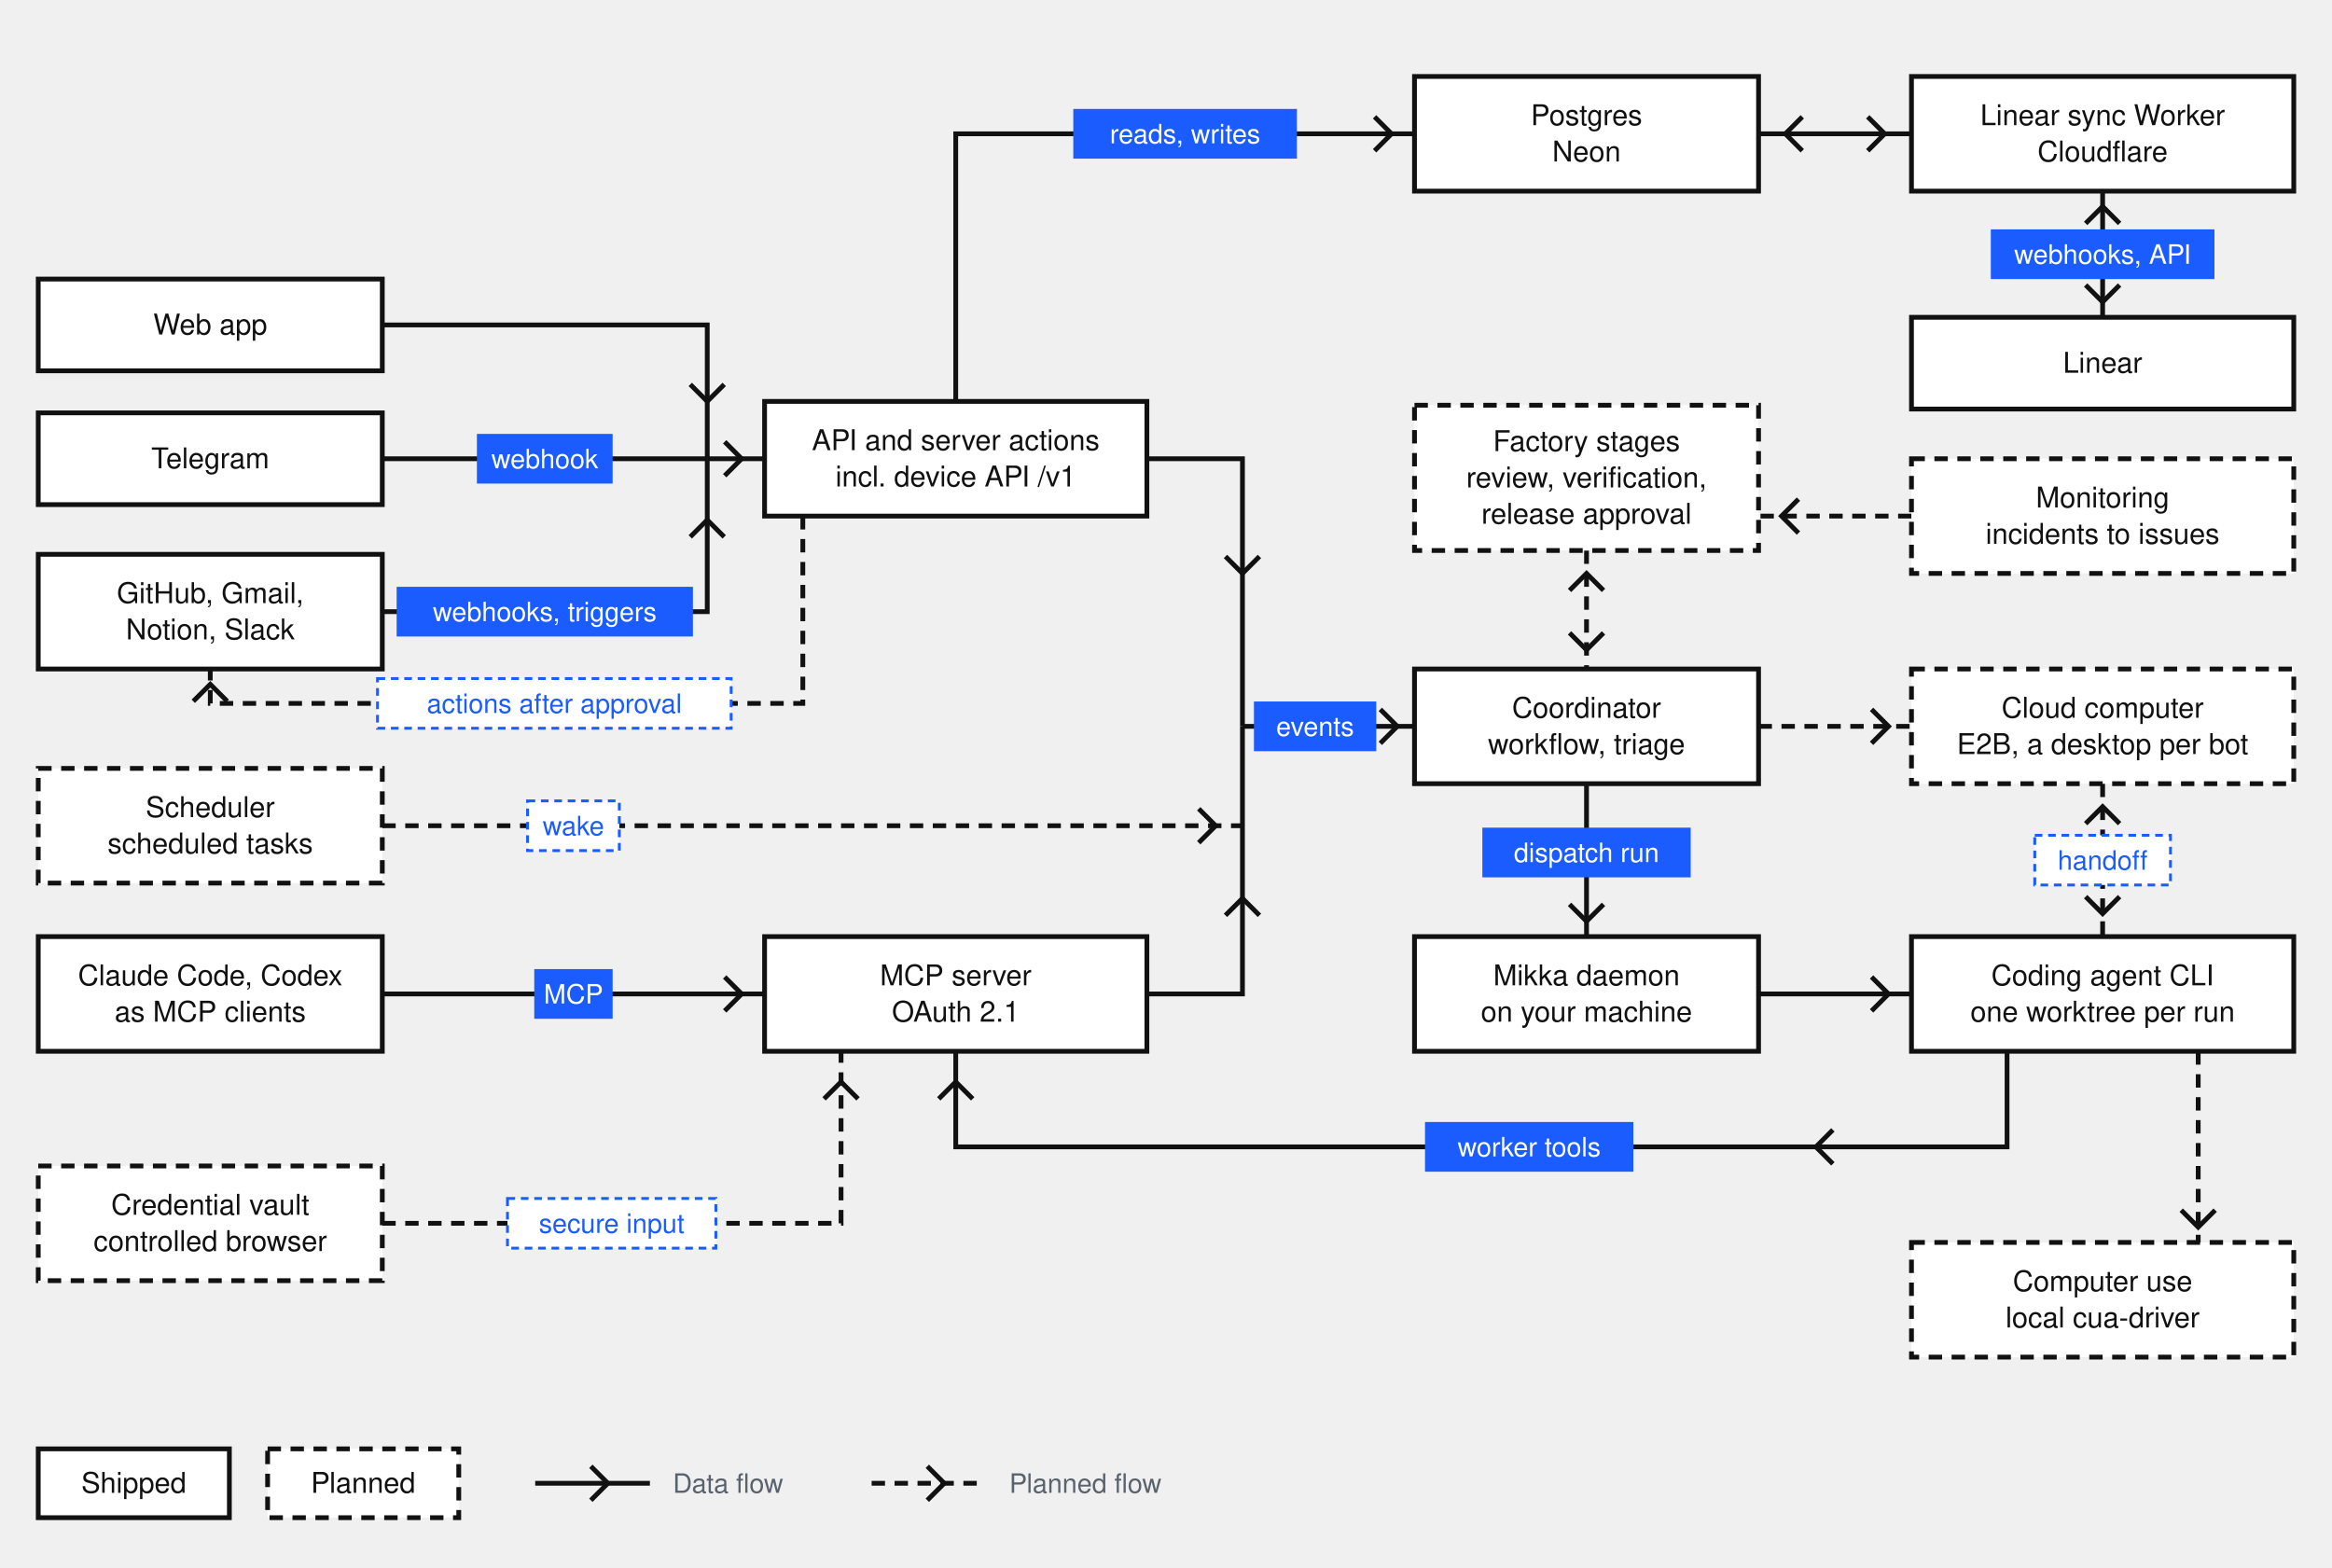
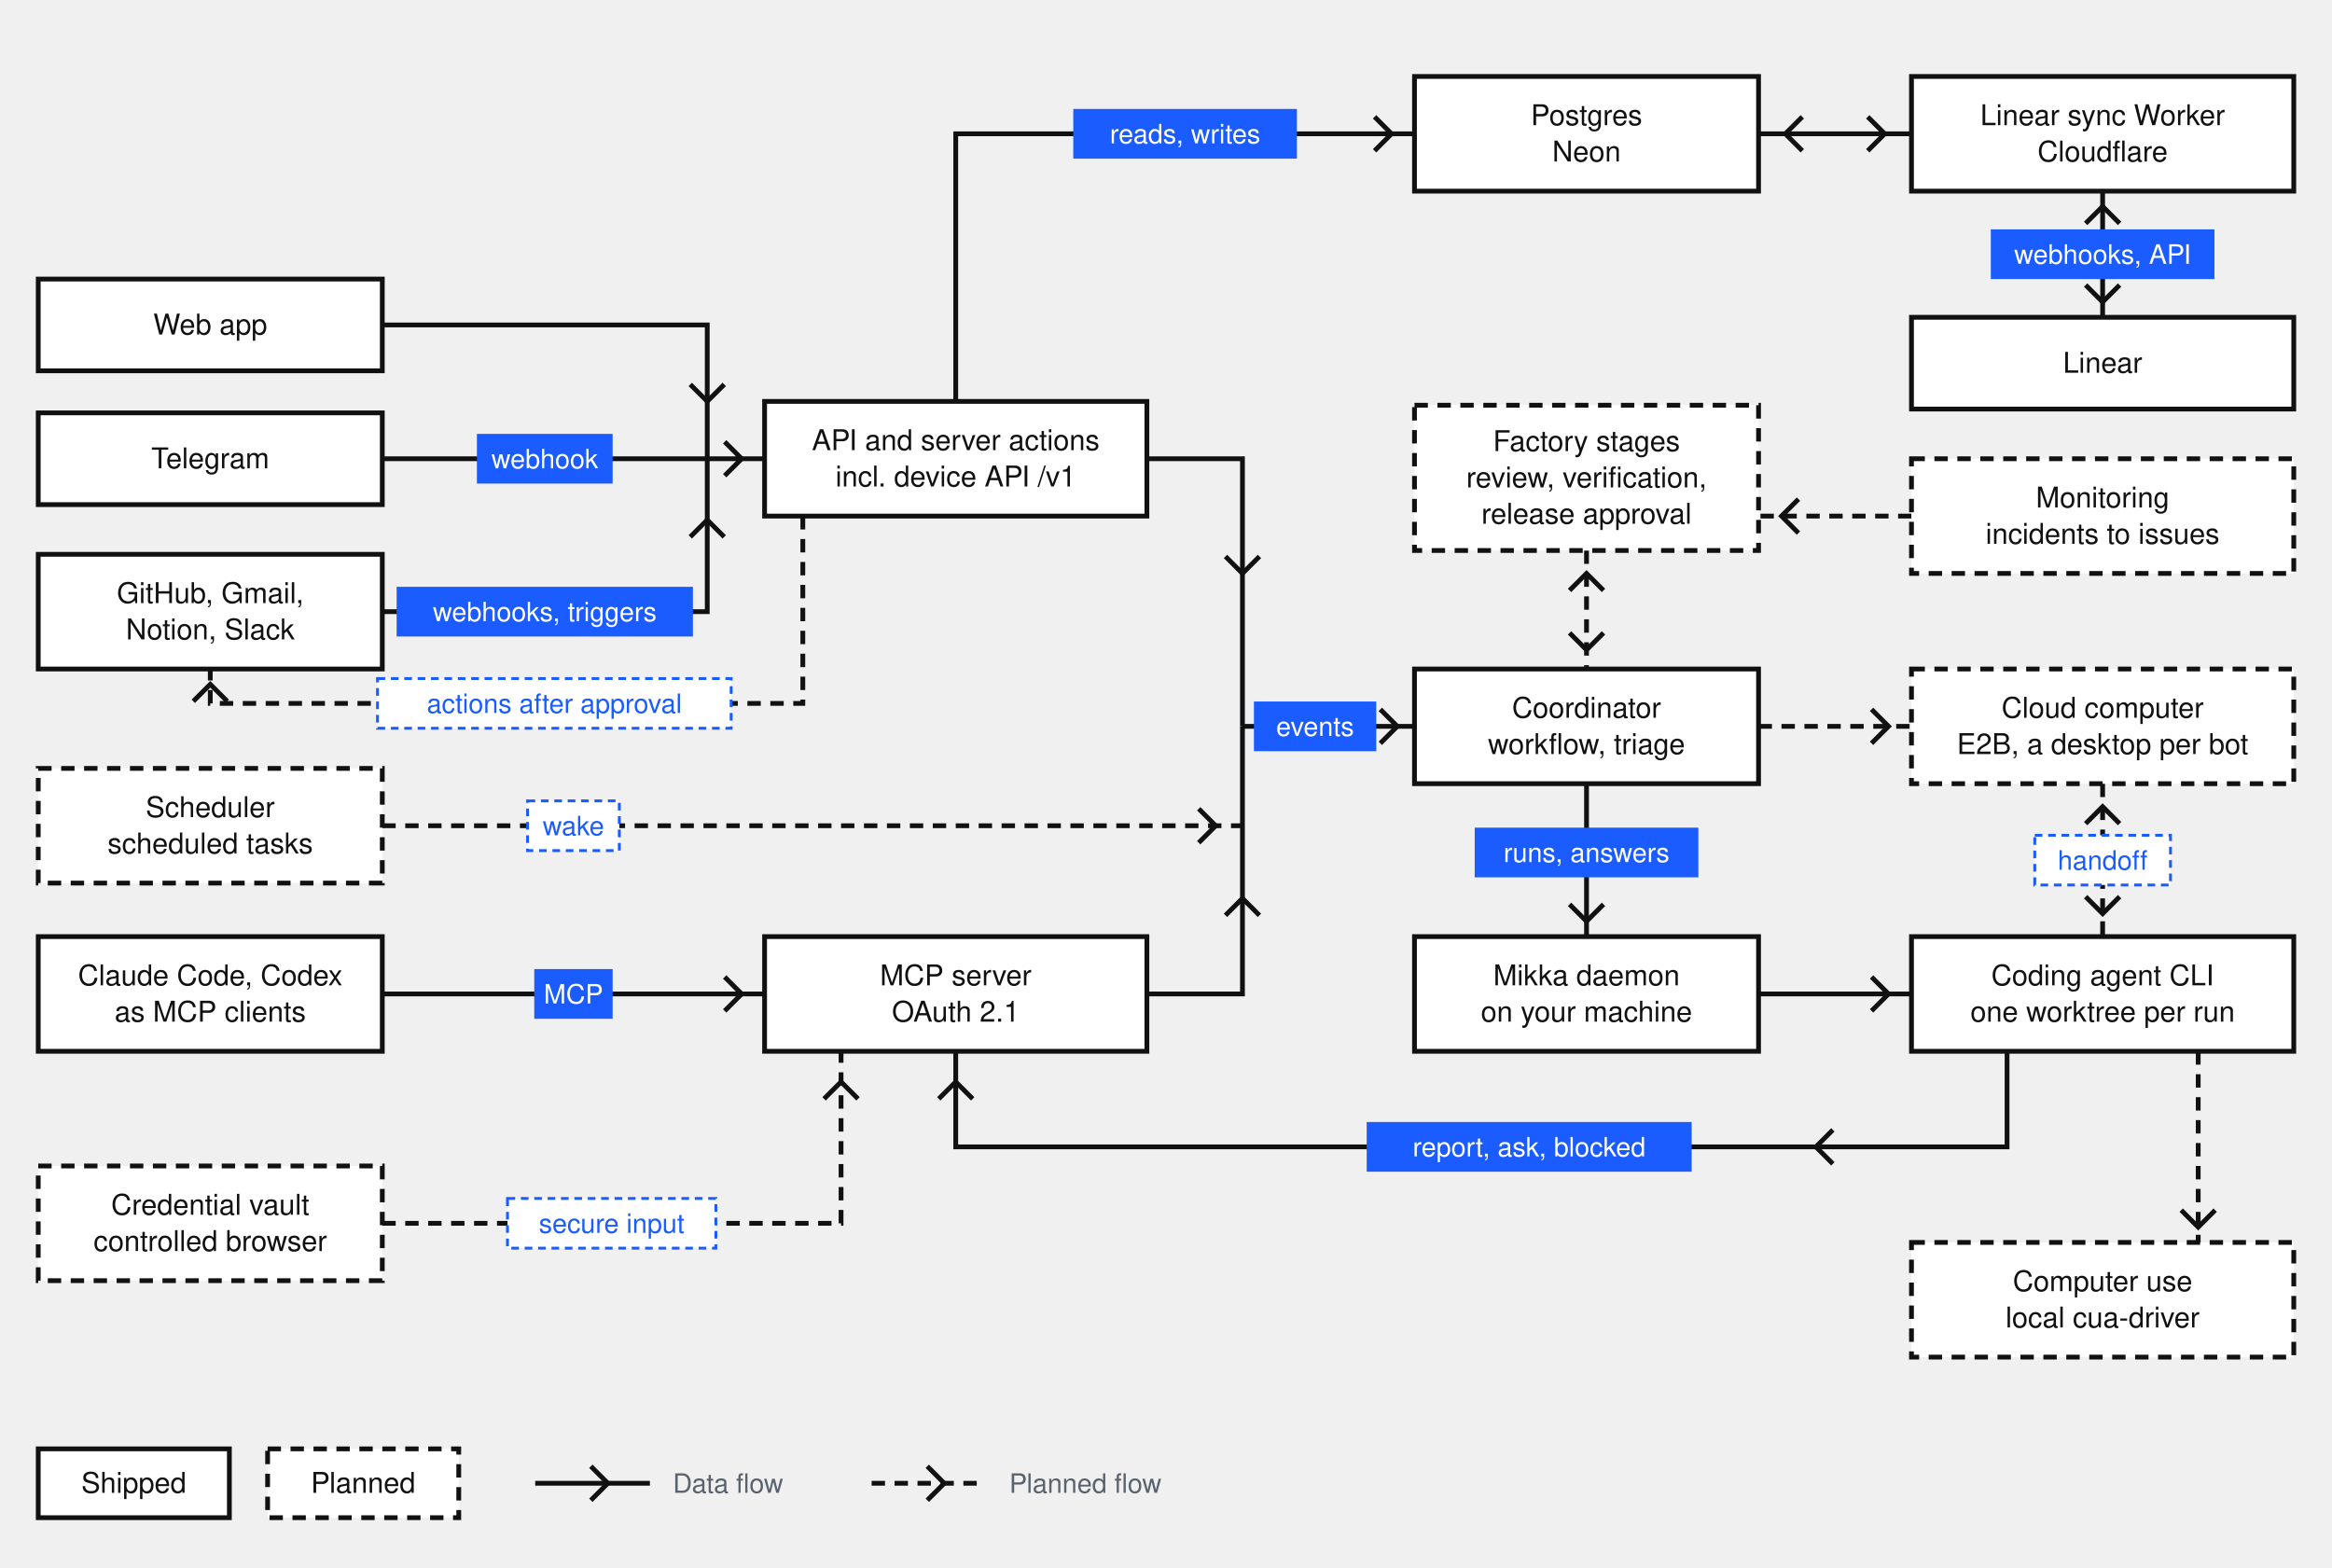
<svg xmlns="http://www.w3.org/2000/svg" width="1220" height="820" viewBox="0 0 1220 820" font-family="-apple-system, BlinkMacSystemFont, &quot;Segoe UI&quot;, Helvetica, Arial, &quot;PingFang SC&quot;, &quot;Noto Sans CJK SC&quot;, &quot;Microsoft YaHei&quot;, sans-serif" role="img" aria-label="Mikka architecture">
  <path d="M200 170 L370 170 L370 240" fill="none" stroke="#111111" stroke-width="2.5" />
  <path d="M362 202 L370 210 L378 202" fill="none" stroke="#111111" stroke-width="2.5" stroke-linecap="square" stroke-linejoin="miter" />
  <path d="M200 320 L370 320 L370 240" fill="none" stroke="#111111" stroke-width="2.5" />
  <path d="M362 280 L370 272 L378 280" fill="none" stroke="#111111" stroke-width="2.5" stroke-linecap="square" stroke-linejoin="miter" />
  <path d="M200 240 L400 240" fill="none" stroke="#111111" stroke-width="2.5" />
  <path d="M380 232 L388 240 L380 248" fill="none" stroke="#111111" stroke-width="2.5" stroke-linecap="square" stroke-linejoin="miter" />
  <rect x="249.5" y="227" width="71" height="26" fill="#1a5cff" />
  <text x="285" y="245" text-anchor="middle" font-size="14" fill="#ffffff">webhook</text>
  <rect x="207.5" y="307" width="155" height="26" fill="#1a5cff" />
  <text x="285" y="325" text-anchor="middle" font-size="14" fill="#ffffff">webhooks, triggers</text>
  <path d="M420 270 L420 368 L110 368 L110 350" fill="none" stroke="#111111" stroke-width="2.5" stroke-dasharray="7 5" />
  <path d="M102 366 L110 358 L118 366" fill="none" stroke="#111111" stroke-width="2.5" stroke-linecap="square" stroke-linejoin="miter" />
  <rect x="197.5" y="355" width="185" height="26" fill="#ffffff" stroke="#1a5cff" stroke-width="1.5" stroke-dasharray="4 3" />
  <text x="290" y="373" text-anchor="middle" font-size="14" fill="#1a5cff">actions after approval</text>
  <path d="M200 520 L400 520" fill="none" stroke="#111111" stroke-width="2.5" />
  <path d="M380 512 L388 520 L380 528" fill="none" stroke="#111111" stroke-width="2.5" stroke-linecap="square" stroke-linejoin="miter" />
  <rect x="279.5" y="507" width="41" height="26" fill="#1a5cff" />
  <text x="300" y="525" text-anchor="middle" font-size="14" fill="#ffffff">MCP</text>
  <path d="M200 640 L440 640 L440 550" fill="none" stroke="#111111" stroke-width="2.5" stroke-dasharray="7 5" />
  <path d="M432 574 L440 566 L448 574" fill="none" stroke="#111111" stroke-width="2.5" stroke-linecap="square" stroke-linejoin="miter" />
  <rect x="265.5" y="627" width="109" height="26" fill="#ffffff" stroke="#1a5cff" stroke-width="1.5" stroke-dasharray="4 3" />
  <text x="320" y="645" text-anchor="middle" font-size="14" fill="#1a5cff">secure input</text>
  <path d="M500 210 L500 70 L740 70" fill="none" stroke="#111111" stroke-width="2.5" />
  <path d="M720 62 L728 70 L720 78" fill="none" stroke="#111111" stroke-width="2.5" stroke-linecap="square" stroke-linejoin="miter" />
  <rect x="561.5" y="57" width="117" height="26" fill="#1a5cff" />
  <text x="620" y="75" text-anchor="middle" font-size="14" fill="#ffffff">reads, writes</text>
  <path d="M920 70 L1000 70" fill="none" stroke="#111111" stroke-width="2.5" />
  <path d="M942 62 L934 70 L942 78" fill="none" stroke="#111111" stroke-width="2.5" stroke-linecap="square" stroke-linejoin="miter" />
  <path d="M978 62 L986 70 L978 78" fill="none" stroke="#111111" stroke-width="2.5" stroke-linecap="square" stroke-linejoin="miter" />
  <path d="M1100 100 L1100 166" fill="none" stroke="#111111" stroke-width="2.5" />
  <path d="M1092 150 L1100 158 L1108 150" fill="none" stroke="#111111" stroke-width="2.5" stroke-linecap="square" stroke-linejoin="miter" />
  <path d="M1092 116 L1100 108 L1108 116" fill="none" stroke="#111111" stroke-width="2.5" stroke-linecap="square" stroke-linejoin="miter" />
  <rect x="1041.5" y="120" width="117" height="26" fill="#1a5cff" />
  <text x="1100" y="138" text-anchor="middle" font-size="14" fill="#ffffff">webhooks, API</text>
  <path d="M600 240 L650 240 L650 380" fill="none" stroke="#111111" stroke-width="2.5" />
  <path d="M642 292 L650 300 L658 292" fill="none" stroke="#111111" stroke-width="2.5" stroke-linecap="square" stroke-linejoin="miter" />
  <path d="M600 520 L650 520 L650 380" fill="none" stroke="#111111" stroke-width="2.5" />
  <path d="M642 478 L650 470 L658 478" fill="none" stroke="#111111" stroke-width="2.5" stroke-linecap="square" stroke-linejoin="miter" />
  <path d="M650 380 L740 380" fill="none" stroke="#111111" stroke-width="2.5" />
  <path d="M723 372 L731 380 L723 388" fill="none" stroke="#111111" stroke-width="2.5" stroke-linecap="square" stroke-linejoin="miter" />
  <rect x="656" y="367" width="64" height="26" fill="#1a5cff" />
  <text x="688" y="385" text-anchor="middle" font-size="14" fill="#ffffff">events</text>
  <path d="M200 432 L650 432" fill="none" stroke="#111111" stroke-width="2.5" stroke-dasharray="7 5" />
  <path d="M628 424 L636 432 L628 440" fill="none" stroke="#111111" stroke-width="2.5" stroke-linecap="square" stroke-linejoin="miter" />
  <rect x="276" y="419" width="48" height="26" fill="#ffffff" stroke="#1a5cff" stroke-width="1.5" stroke-dasharray="4 3" />
  <text x="300" y="437" text-anchor="middle" font-size="14" fill="#1a5cff">wake</text>
  <path d="M830 288 L830 350" fill="none" stroke="#111111" stroke-width="2.5" stroke-dasharray="7 5" />
  <path d="M822 308 L830 300 L838 308" fill="none" stroke="#111111" stroke-width="2.5" stroke-linecap="square" stroke-linejoin="miter" />
  <path d="M822 332 L830 340 L838 332" fill="none" stroke="#111111" stroke-width="2.5" stroke-linecap="square" stroke-linejoin="miter" />
  <path d="M1000 270 L920 270" fill="none" stroke="#111111" stroke-width="2.5" stroke-dasharray="7 5" />
  <path d="M940 262 L932 270 L940 278" fill="none" stroke="#111111" stroke-width="2.5" stroke-linecap="square" stroke-linejoin="miter" />
  <path d="M920 380 L1000 380" fill="none" stroke="#111111" stroke-width="2.5" stroke-dasharray="7 5" />
  <path d="M980 372 L988 380 L980 388" fill="none" stroke="#111111" stroke-width="2.5" stroke-linecap="square" stroke-linejoin="miter" />
  <path d="M830 410 L830 490" fill="none" stroke="#111111" stroke-width="2.5" />
  <path d="M822 474 L830 482 L838 474" fill="none" stroke="#111111" stroke-width="2.5" stroke-linecap="square" stroke-linejoin="miter" />
-   <rect x="775.5" y="433" width="109" height="26" fill="#1a5cff" />
-   <text x="830" y="451" text-anchor="middle" font-size="14" fill="#ffffff">dispatch run</text>
+   <rect x="771.5" y="433" width="117" height="26" fill="#1a5cff" />
+   <text x="830" y="451" text-anchor="middle" font-size="14" fill="#ffffff">runs, answers</text>
  <path d="M920 520 L1000 520" fill="none" stroke="#111111" stroke-width="2.5" />
  <path d="M980 512 L988 520 L980 528" fill="none" stroke="#111111" stroke-width="2.5" stroke-linecap="square" stroke-linejoin="miter" />
  <path d="M1100 410 L1100 490" fill="none" stroke="#111111" stroke-width="2.5" stroke-dasharray="7 5" />
  <path d="M1092 430 L1100 422 L1108 430" fill="none" stroke="#111111" stroke-width="2.5" stroke-linecap="square" stroke-linejoin="miter" />
  <path d="M1092 470 L1100 478 L1108 470" fill="none" stroke="#111111" stroke-width="2.5" stroke-linecap="square" stroke-linejoin="miter" />
  <rect x="1064.5" y="437" width="71" height="26" fill="#ffffff" stroke="#1a5cff" stroke-width="1.5" stroke-dasharray="4 3" />
  <text x="1100" y="455" text-anchor="middle" font-size="14" fill="#1a5cff">handoff</text>
  <path d="M1150 550 L1150 650" fill="none" stroke="#111111" stroke-width="2.5" stroke-dasharray="7 5" />
  <path d="M1142 634 L1150 642 L1158 634" fill="none" stroke="#111111" stroke-width="2.5" stroke-linecap="square" stroke-linejoin="miter" />
  <path d="M1050 550 L1050 600 L500 600 L500 550" fill="none" stroke="#111111" stroke-width="2.5" />
  <path d="M958 592 L950 600 L958 608" fill="none" stroke="#111111" stroke-width="2.5" stroke-linecap="square" stroke-linejoin="miter" />
  <path d="M492 574 L500 566 L508 574" fill="none" stroke="#111111" stroke-width="2.5" stroke-linecap="square" stroke-linejoin="miter" />
-   <rect x="745.5" y="587" width="109" height="26" fill="#1a5cff" />
-   <text x="800" y="605" text-anchor="middle" font-size="14" fill="#ffffff">worker tools</text>
+   <rect x="715" y="587" width="170" height="26" fill="#1a5cff" />
+   <text x="800" y="605" text-anchor="middle" font-size="14" fill="#ffffff">report, ask, blocked</text>
  <rect x="20" y="146" width="180" height="48" fill="#ffffff" stroke="#111111" stroke-width="2.5" />
  <text x="110" y="175" text-anchor="middle" font-size="15" fill="#111111">Web app</text>
  <rect x="20" y="216" width="180" height="48" fill="#ffffff" stroke="#111111" stroke-width="2.5" />
  <text x="110" y="245" text-anchor="middle" font-size="15" fill="#111111">Telegram</text>
  <rect x="20" y="290" width="180" height="60" fill="#ffffff" stroke="#111111" stroke-width="2.5" />
  <text x="110" y="315.5" text-anchor="middle" font-size="15" fill="#111111">GitHub, Gmail,</text>
  <text x="110" y="334.5" text-anchor="middle" font-size="15" fill="#111111">Notion, Slack</text>
  <rect x="20" y="402" width="180" height="60" fill="#ffffff" stroke="#111111" stroke-width="2.5" stroke-dasharray="7 5" />
  <text x="110" y="427.5" text-anchor="middle" font-size="15" fill="#111111">Scheduler</text>
  <text x="110" y="446.5" text-anchor="middle" font-size="15" fill="#111111">scheduled tasks</text>
  <rect x="20" y="490" width="180" height="60" fill="#ffffff" stroke="#111111" stroke-width="2.5" />
  <text x="110" y="515.5" text-anchor="middle" font-size="15" fill="#111111">Claude Code, Codex</text>
  <text x="110" y="534.5" text-anchor="middle" font-size="15" fill="#111111">as MCP clients</text>
  <rect x="20" y="610" width="180" height="60" fill="#ffffff" stroke="#111111" stroke-width="2.5" stroke-dasharray="7 5" />
  <text x="110" y="635.5" text-anchor="middle" font-size="15" fill="#111111">Credential vault</text>
  <text x="110" y="654.5" text-anchor="middle" font-size="15" fill="#111111">controlled browser</text>
  <rect x="400" y="210" width="200" height="60" fill="#ffffff" stroke="#111111" stroke-width="2.5" />
  <text x="500" y="235.5" text-anchor="middle" font-size="15" fill="#111111">API and server actions</text>
  <text x="500" y="254.5" text-anchor="middle" font-size="15" fill="#111111">incl. device API /v1</text>
  <rect x="400" y="490" width="200" height="60" fill="#ffffff" stroke="#111111" stroke-width="2.5" />
  <text x="500" y="515.5" text-anchor="middle" font-size="15" fill="#111111">MCP server</text>
  <text x="500" y="534.5" text-anchor="middle" font-size="15" fill="#111111">OAuth 2.1</text>
  <rect x="740" y="40" width="180" height="60" fill="#ffffff" stroke="#111111" stroke-width="2.5" />
  <text x="830" y="65.5" text-anchor="middle" font-size="15" fill="#111111">Postgres</text>
  <text x="830" y="84.5" text-anchor="middle" font-size="15" fill="#111111">Neon</text>
  <rect x="740" y="212" width="180" height="76" fill="#ffffff" stroke="#111111" stroke-width="2.5" stroke-dasharray="7 5" />
  <text x="830" y="236" text-anchor="middle" font-size="15" fill="#111111">Factory stages</text>
  <text x="830" y="255" text-anchor="middle" font-size="15" fill="#111111">review, verification,</text>
  <text x="830" y="274" text-anchor="middle" font-size="15" fill="#111111">release approval</text>
  <rect x="740" y="350" width="180" height="60" fill="#ffffff" stroke="#111111" stroke-width="2.5" />
  <text x="830" y="375.5" text-anchor="middle" font-size="15" fill="#111111">Coordinator</text>
  <text x="830" y="394.5" text-anchor="middle" font-size="15" fill="#111111">workflow, triage</text>
  <rect x="740" y="490" width="180" height="60" fill="#ffffff" stroke="#111111" stroke-width="2.5" />
  <text x="830" y="515.5" text-anchor="middle" font-size="15" fill="#111111">Mikka daemon</text>
  <text x="830" y="534.5" text-anchor="middle" font-size="15" fill="#111111">on your machine</text>
  <rect x="1000" y="40" width="200" height="60" fill="#ffffff" stroke="#111111" stroke-width="2.5" />
  <text x="1100" y="65.5" text-anchor="middle" font-size="15" fill="#111111">Linear sync Worker</text>
  <text x="1100" y="84.5" text-anchor="middle" font-size="15" fill="#111111">Cloudflare</text>
  <rect x="1000" y="166" width="200" height="48" fill="#ffffff" stroke="#111111" stroke-width="2.5" />
  <text x="1100" y="195" text-anchor="middle" font-size="15" fill="#111111">Linear</text>
  <rect x="1000" y="240" width="200" height="60" fill="#ffffff" stroke="#111111" stroke-width="2.5" stroke-dasharray="7 5" />
  <text x="1100" y="265.5" text-anchor="middle" font-size="15" fill="#111111">Monitoring</text>
  <text x="1100" y="284.5" text-anchor="middle" font-size="15" fill="#111111">incidents to issues</text>
  <rect x="1000" y="350" width="200" height="60" fill="#ffffff" stroke="#111111" stroke-width="2.5" stroke-dasharray="7 5" />
  <text x="1100" y="375.5" text-anchor="middle" font-size="15" fill="#111111">Cloud computer</text>
  <text x="1100" y="394.5" text-anchor="middle" font-size="15" fill="#111111">E2B, a desktop per bot</text>
  <rect x="1000" y="490" width="200" height="60" fill="#ffffff" stroke="#111111" stroke-width="2.5" />
  <text x="1100" y="515.5" text-anchor="middle" font-size="15" fill="#111111">Coding agent CLI</text>
  <text x="1100" y="534.5" text-anchor="middle" font-size="15" fill="#111111">one worktree per run</text>
  <rect x="1000" y="650" width="200" height="60" fill="#ffffff" stroke="#111111" stroke-width="2.5" stroke-dasharray="7 5" />
  <text x="1100" y="675.5" text-anchor="middle" font-size="15" fill="#111111">Computer use</text>
  <text x="1100" y="694.5" text-anchor="middle" font-size="15" fill="#111111">local cua-driver</text>
  <rect x="20" y="758" width="100" height="36" fill="#ffffff" stroke="#111111" stroke-width="2.5" />
  <text x="70" y="781" text-anchor="middle" font-size="15" fill="#111111">Shipped</text>
  <rect x="140" y="758" width="100" height="36" fill="#ffffff" stroke="#111111" stroke-width="2.5" stroke-dasharray="7 5" />
  <text x="190" y="781" text-anchor="middle" font-size="15" fill="#111111">Planned</text>
  <path d="M280 776 L340 776" fill="none" stroke="#111111" stroke-width="2.5" />
  <path d="M310 768 L318 776 L310 784" fill="none" stroke="#111111" stroke-width="2.5" stroke-linecap="square" stroke-linejoin="miter" />
  <text x="352" y="781" font-size="14" fill="#59636e">Data flow</text>
  <path d="M456 776 L516 776" fill="none" stroke="#111111" stroke-width="2.5" stroke-dasharray="7 5" />
  <path d="M486 768 L494 776 L486 784" fill="none" stroke="#111111" stroke-width="2.5" stroke-linecap="square" stroke-linejoin="miter" />
  <text x="528" y="781" font-size="14" fill="#59636e">Planned flow</text>
</svg>
